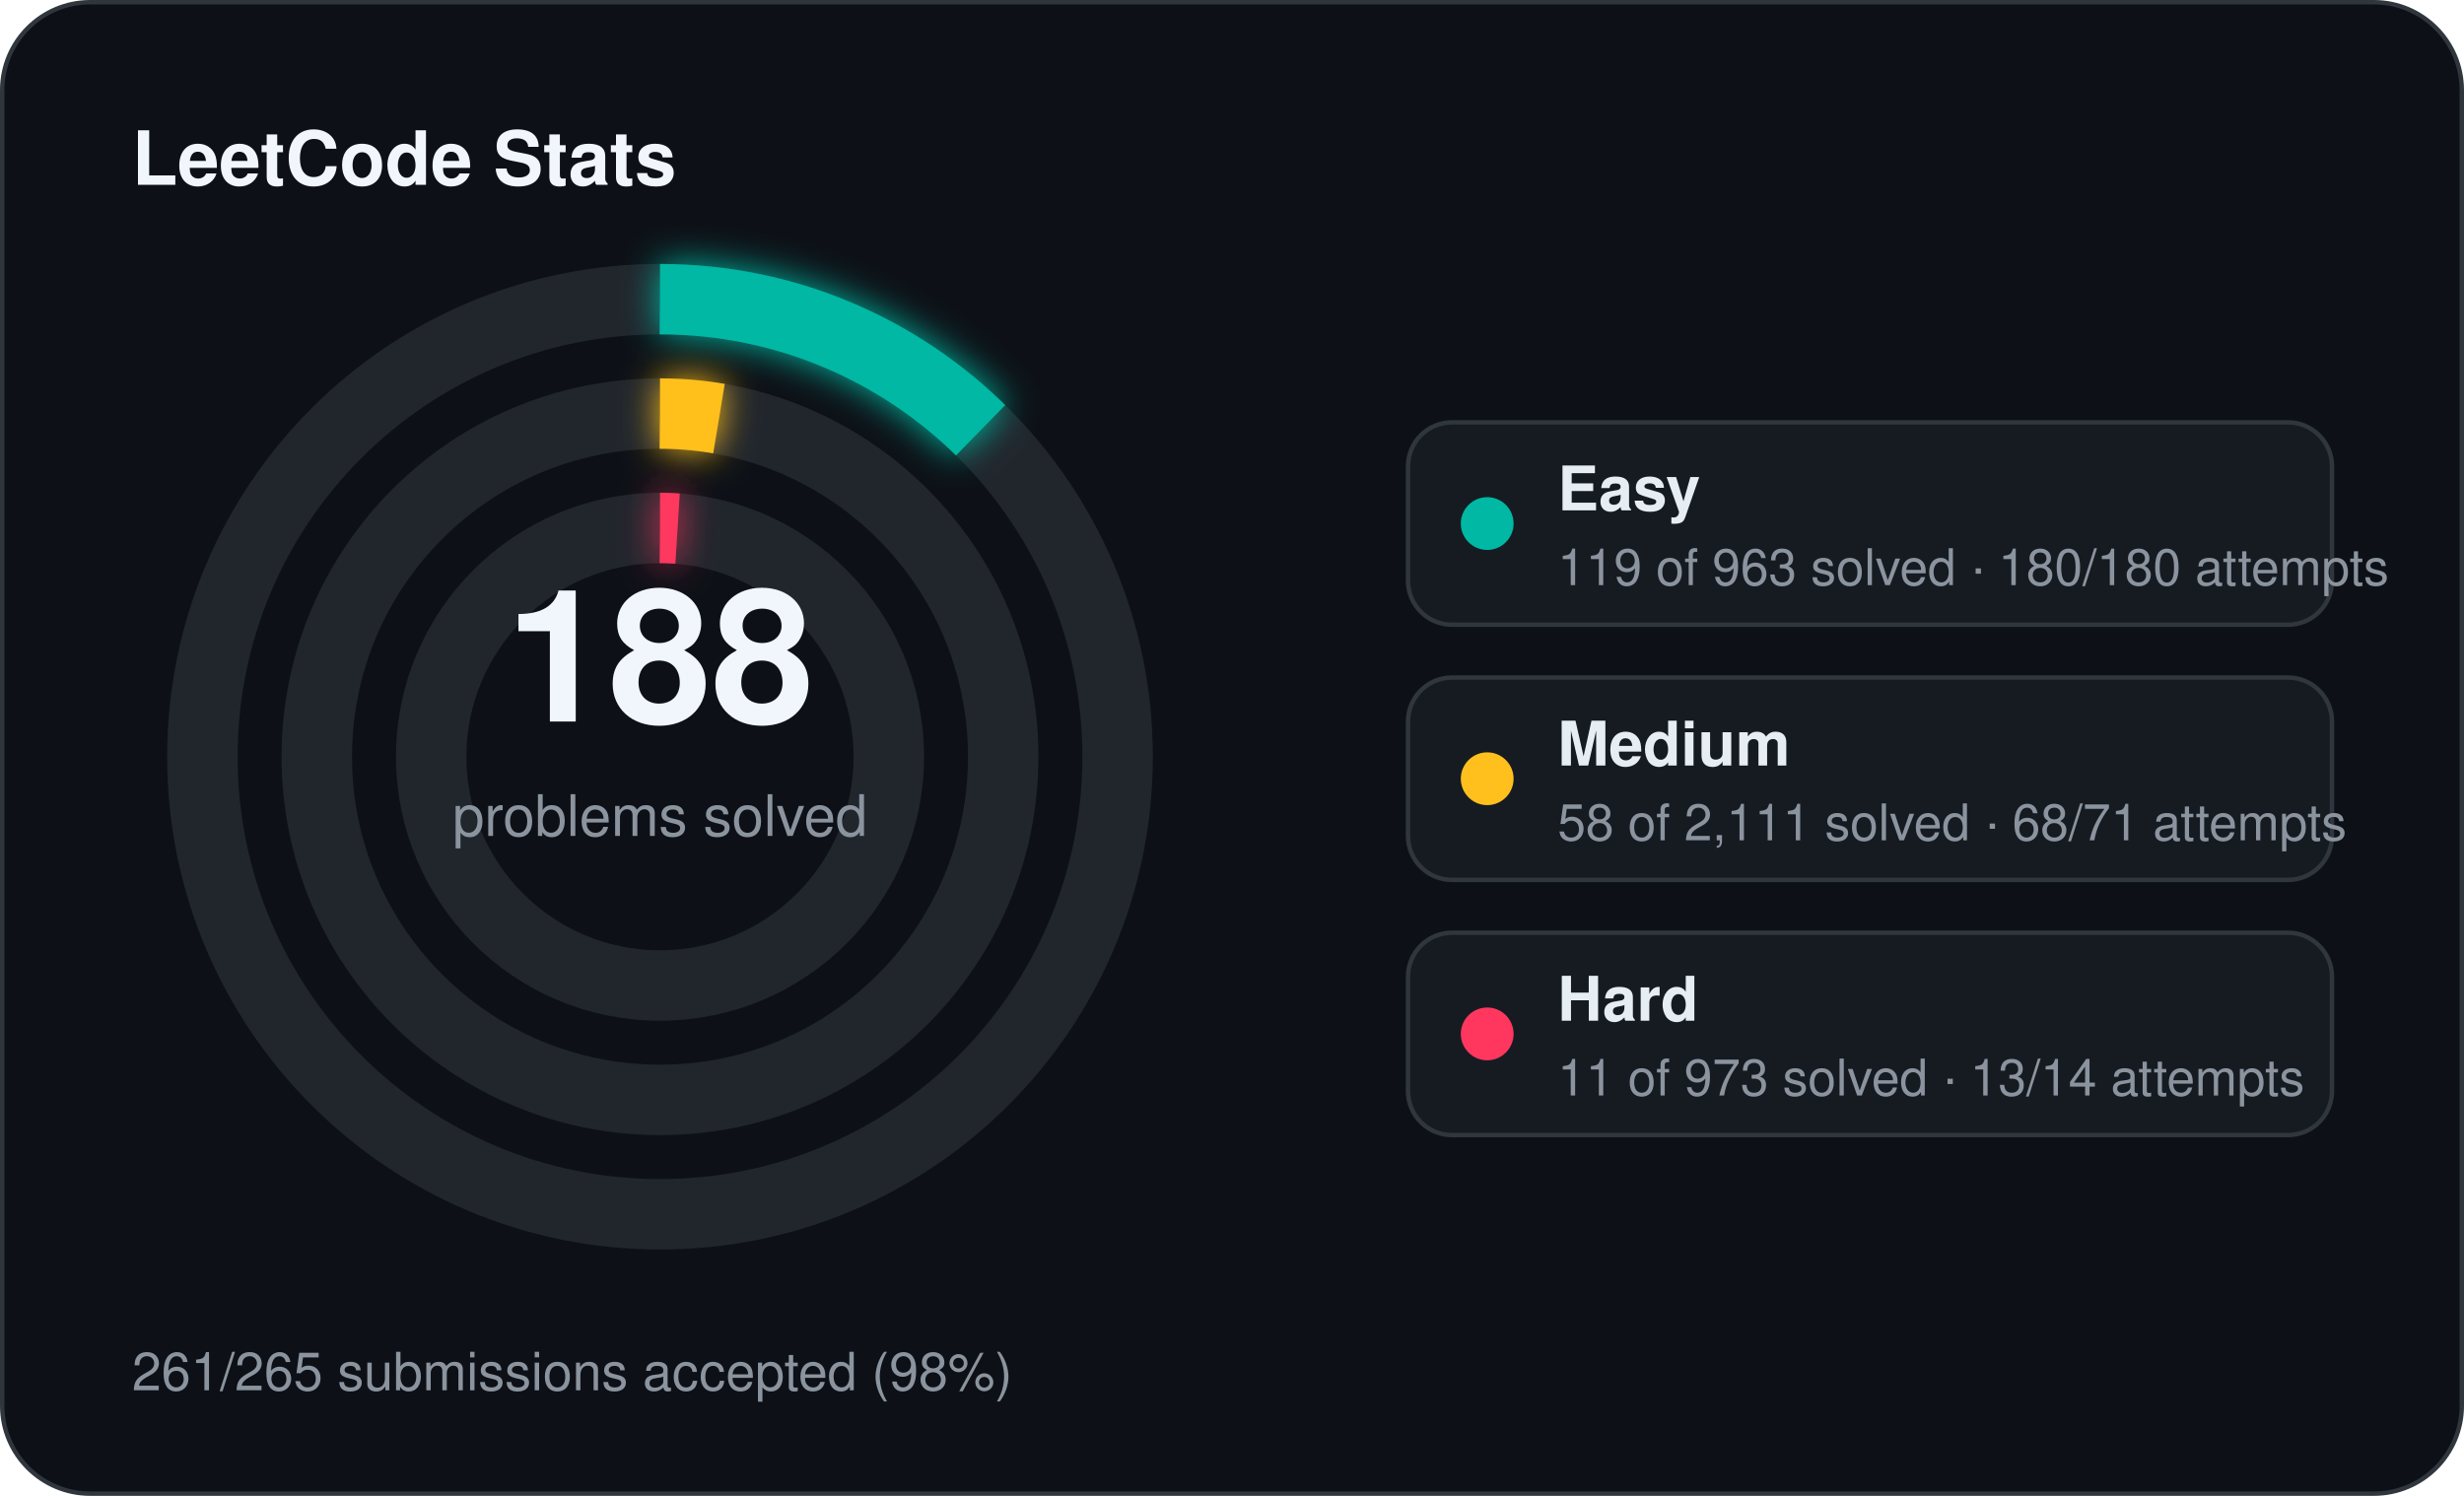
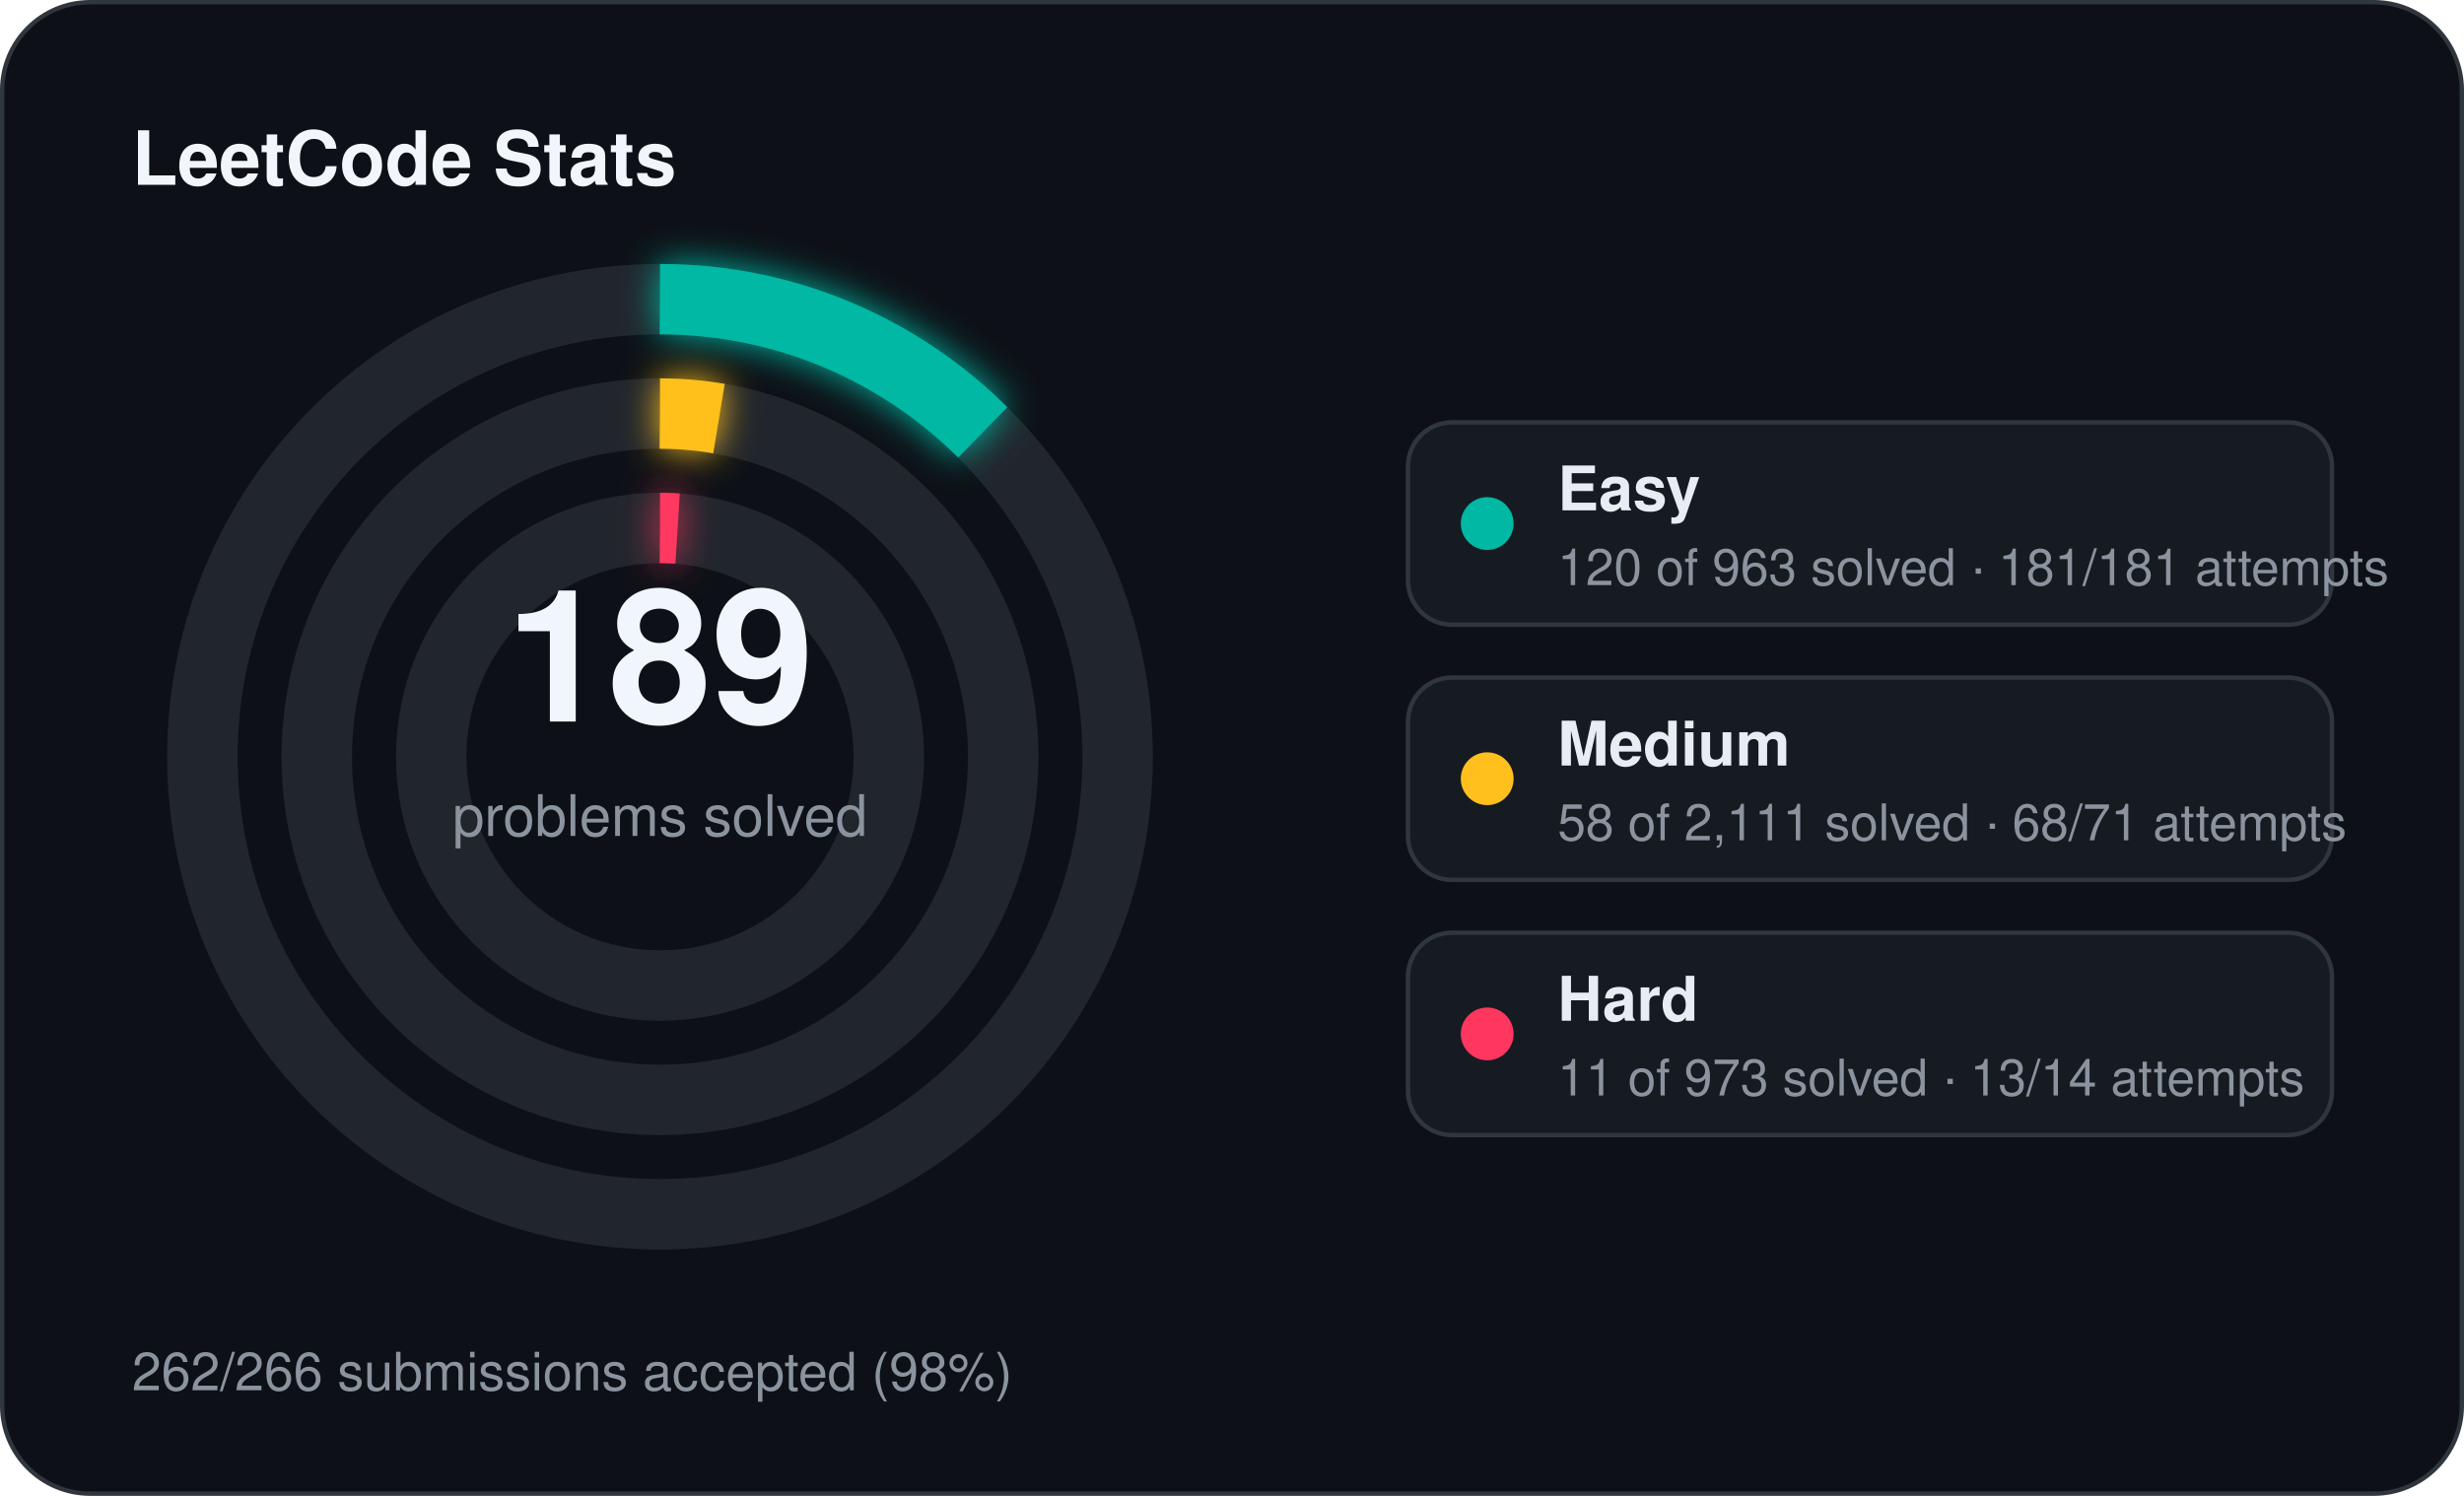
<svg xmlns="http://www.w3.org/2000/svg" width="560" height="340" viewBox="0 0 560 340">
  <defs>
    <filter id="stats-glow" x="-60%" y="-60%" width="220%" height="220%">
      <feGaussianBlur stdDeviation="4" result="blur" />
      <feMerge>
        <feMergeNode in="blur" />
        <feMergeNode in="SourceGraphic" />
      </feMerge>
    </filter>
  </defs>
  <rect x="0.5" y="0.5" width="559" height="339" rx="20" fill="#0d1117" stroke="#30363d" stroke-width="1" />
  <text x="30" y="42" fill="#f0f6fc" font-family="Segoe UI, Helvetica, Arial, sans-serif" font-size="17" font-weight="700">LeetCode Stats</text>
  <circle cx="150" cy="172" r="104" fill="none" stroke="#21262d" stroke-width="16" />
-   <circle cx="150" cy="172" r="104" fill="none" stroke="#00b8a3" stroke-width="16" stroke-linecap="butt" stroke-dasharray="80.75 653.45" transform="rotate(-90 150 172)" filter="url(#stats-glow)" />
+   <circle cx="150" cy="172" r="104" fill="none" stroke="#00b8a3" stroke-width="16" stroke-linecap="butt" stroke-dasharray="81.43 653.45" transform="rotate(-90 150 172)" filter="url(#stats-glow)" />
  <circle cx="150" cy="172" r="78" fill="none" stroke="#21262d" stroke-width="16" />
  <circle cx="150" cy="172" r="78" fill="none" stroke="#ffc01e" stroke-width="16" stroke-linecap="butt" stroke-dasharray="13.47 490.09" transform="rotate(-90 150 172)" filter="url(#stats-glow)" />
  <circle cx="150" cy="172" r="52" fill="none" stroke="#21262d" stroke-width="16" />
  <circle cx="150" cy="172" r="52" fill="none" stroke="#ff375f" stroke-width="16" stroke-linecap="butt" stroke-dasharray="4.00 326.73" transform="rotate(-90 150 172)" filter="url(#stats-glow)" />
-   <text x="150" y="164" text-anchor="middle" fill="#f0f6fc" font-family="Segoe UI, Helvetica, Arial, sans-serif" font-size="42" font-weight="700">188</text>
+   <text x="150" y="164" text-anchor="middle" fill="#f0f6fc" font-family="Segoe UI, Helvetica, Arial, sans-serif" font-size="42" font-weight="700">189</text>
  <text x="150" y="190" text-anchor="middle" fill="#8b949e" font-family="Segoe UI, Helvetica, Arial, sans-serif" font-size="13">problems solved</text>
  <rect x="320" y="96" width="210" height="46" rx="10" fill="#161b22" stroke="#30363d" stroke-width="1" />
  <circle cx="338" cy="119" r="6" fill="#00b8a3" />
  <text x="354" y="116" fill="#e6edf3" font-family="Segoe UI, Helvetica, Arial, sans-serif" font-size="14" font-weight="600">Easy</text>
-   <text x="354" y="133" fill="#8b949e" font-family="Segoe UI, Helvetica, Arial, sans-serif" font-size="11.5">119 of 963 solved · 180/180 attempts</text>
+   <text x="354" y="133" fill="#8b949e" font-family="Segoe UI, Helvetica, Arial, sans-serif" font-size="11.5">120 of 963 solved · 181/181 attempts</text>
  <rect x="320" y="154" width="210" height="46" rx="10" fill="#161b22" stroke="#30363d" stroke-width="1" />
  <circle cx="338" cy="177" r="6" fill="#ffc01e" />
  <text x="354" y="174" fill="#e6edf3" font-family="Segoe UI, Helvetica, Arial, sans-serif" font-size="14" font-weight="600">Medium</text>
  <text x="354" y="191" fill="#8b949e" font-family="Segoe UI, Helvetica, Arial, sans-serif" font-size="11.5">58 of 2,111 solved · 68/71 attempts</text>
  <rect x="320" y="212" width="210" height="46" rx="10" fill="#161b22" stroke="#30363d" stroke-width="1" />
  <circle cx="338" cy="235" r="6" fill="#ff375f" />
  <text x="354" y="232" fill="#e6edf3" font-family="Segoe UI, Helvetica, Arial, sans-serif" font-size="14" font-weight="600">Hard</text>
  <text x="354" y="249" fill="#8b949e" font-family="Segoe UI, Helvetica, Arial, sans-serif" font-size="11.5">11 of 973 solved · 13/14 attempts</text>
-   <text x="30" y="316" fill="#8b949e" font-family="Segoe UI, Helvetica, Arial, sans-serif" font-size="12">261/265 submissions accepted (98%)</text>
+   <text x="30" y="316" fill="#8b949e" font-family="Segoe UI, Helvetica, Arial, sans-serif" font-size="12">262/266 submissions accepted (98%)</text>
</svg>
